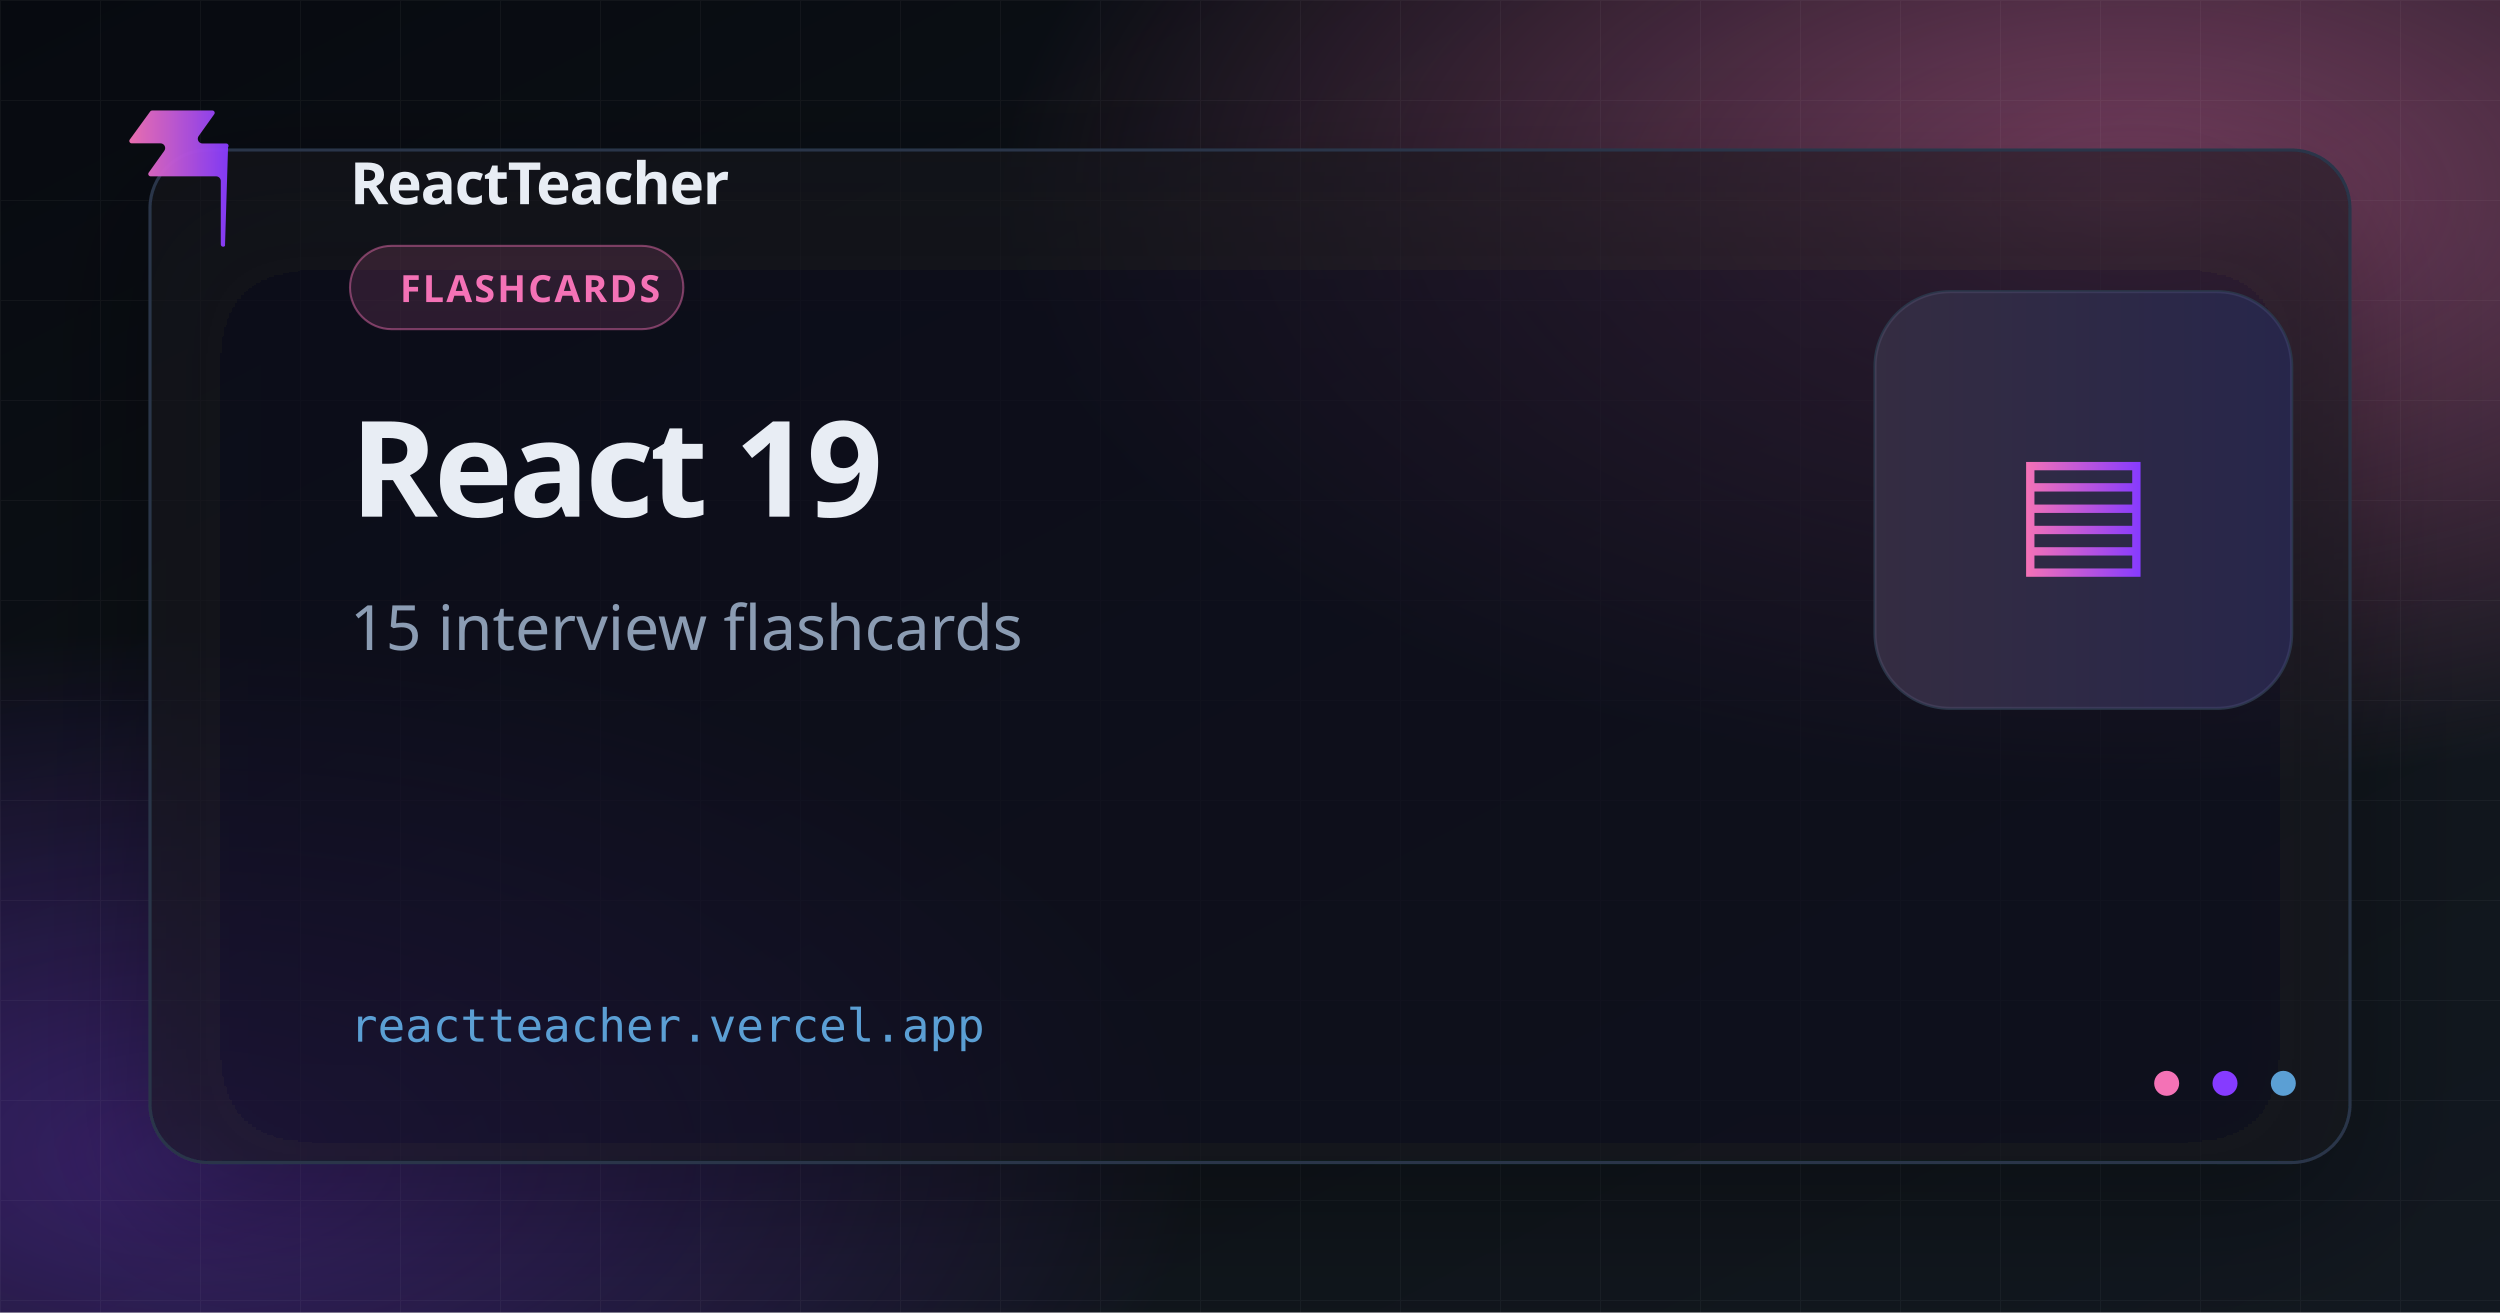
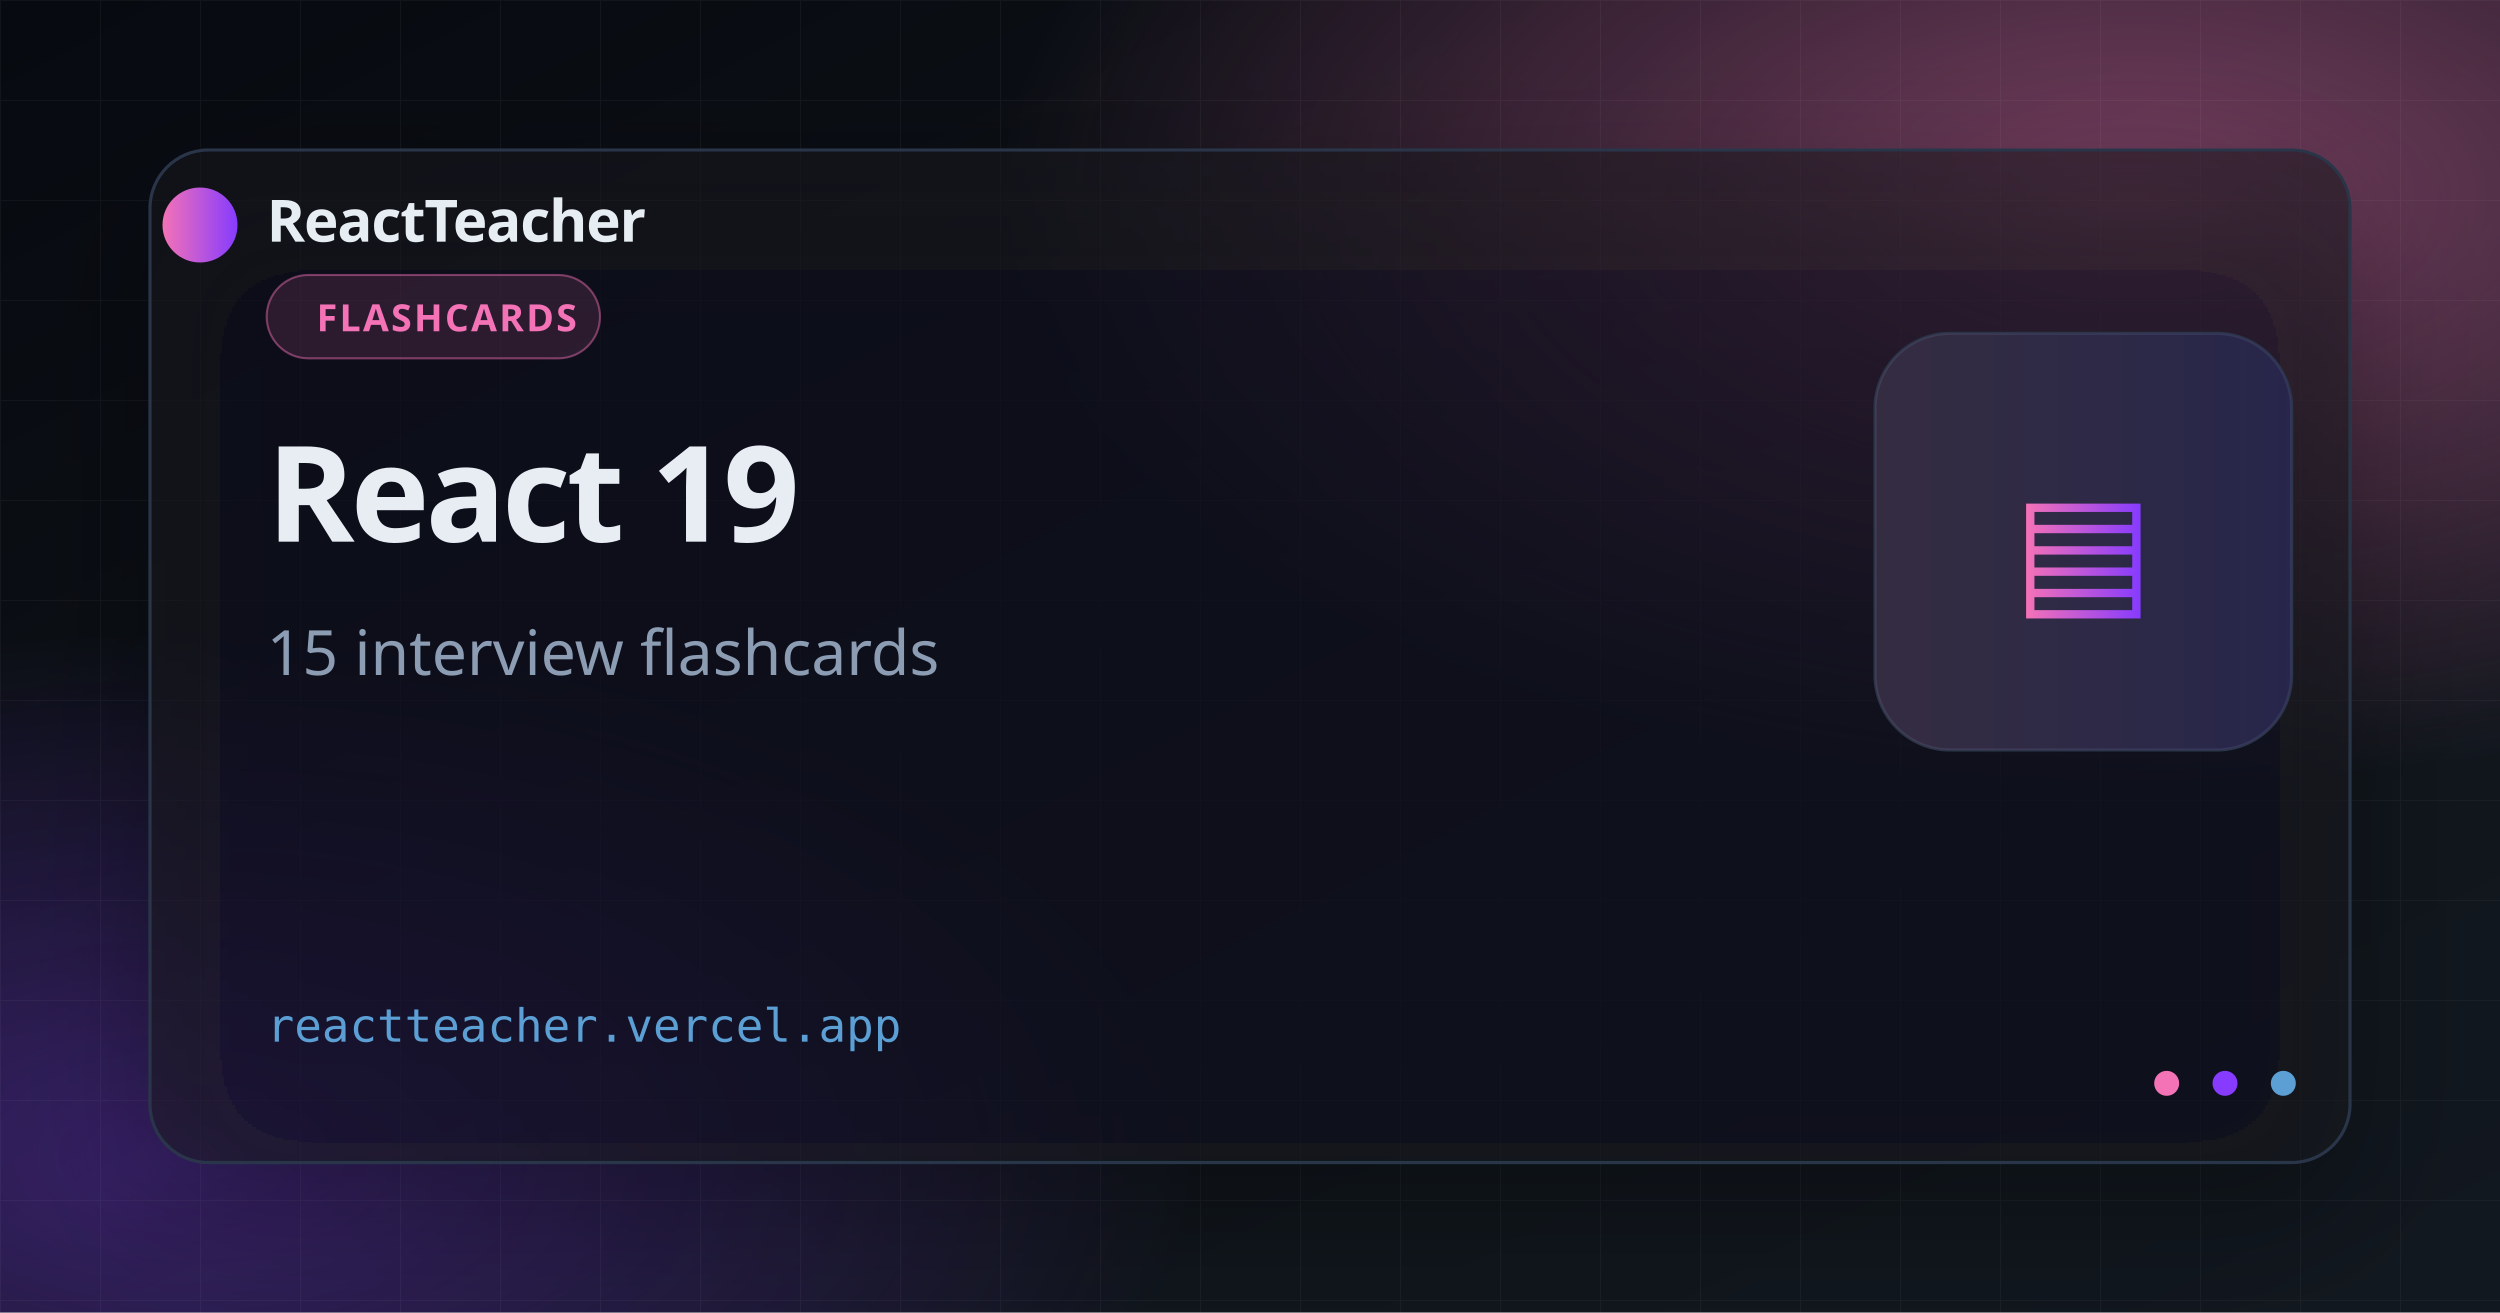
<svg xmlns="http://www.w3.org/2000/svg" width="1200" height="630" viewBox="0 0 1200 630">
  <defs>
    <linearGradient id="bg" x1="0%" y1="0%" x2="100%" y2="100%">
      <stop offset="0%" stop-color="#070a10" />
      <stop offset="55%" stop-color="#0f1419" />
      <stop offset="100%" stop-color="#121820" />
    </linearGradient>
    <radialGradient id="glow1" cx="85%" cy="15%" r="45%">
      <stop offset="0%" stop-color="#f472b6" stop-opacity="0.45" />
      <stop offset="100%" stop-color="#f472b6" stop-opacity="0" />
    </radialGradient>
    <radialGradient id="glow2" cx="8%" cy="88%" r="40%">
      <stop offset="0%" stop-color="#863bff" stop-opacity="0.35" />
      <stop offset="100%" stop-color="#863bff" stop-opacity="0" />
    </radialGradient>
    <linearGradient id="brand" x1="0%" y1="0%" x2="100%" y2="0%">
      <stop offset="0%" stop-color="#f472b6" />
      <stop offset="100%" stop-color="#863bff" />
    </linearGradient>
    <pattern id="grid" width="48" height="48" patternUnits="userSpaceOnUse">
      <path d="M 48 0 L 0 0 0 48" fill="none" stroke="#ffffff" stroke-opacity="0.04" stroke-width="1" />
    </pattern>
    <filter id="cardShadow" x="-20%" y="-20%" width="140%" height="140%">
      <feDropShadow dx="0" dy="24" stdDeviation="32" flood-color="#000" flood-opacity="0.55" />
    </filter>
  </defs>
  <rect width="1200" height="630" fill="url(#bg)" />
  <rect width="1200" height="630" fill="url(#glow1)" />
  <rect width="1200" height="630" fill="url(#glow2)" />
  <rect width="1200" height="630" fill="url(#grid)" />
  <rect x="72" y="72" width="1056" height="486" rx="28" fill="#121820" fill-opacity="0.55" stroke="#2a3548" stroke-width="1.5" filter="url(#cardShadow)" />
-   <path fill="url(#brand)" d="M108 118c-.66.85-2.02.37-2.02-.7V86.9a2.26 2.26 0 0 0-2.26-2.26H72.3c-.92 0-1.46-1.04-.92-1.79l7.48-10.47c1.07-1.5 0-3.58-1.84-3.58H63.2c-.92 0-1.46-1.04-.92-1.79L72.1 53.5c.21-.3.56-.47.92-.47h28.9c.92 0 1.46 1.04.92 1.79l-7.48 10.47c-1.07 1.5 0 3.58 1.84 3.58h11.38c.94 0 1.47 1.09.89 1.83L108 118z" opacity="0.95" />
-   <text x="168" y="98" fill="#e8edf4" font-family="Segoe UI, system-ui, sans-serif" font-size="28" font-weight="600" letter-spacing="-0.02em">ReactTeacher</text>
-   <rect x="168" y="118" width="160" height="40" rx="20" fill="#f472b6" fill-opacity="0.14" stroke="#f472b6" stroke-opacity="0.45" stroke-width="1" />
-   <text x="192" y="145" fill="#f472b6" font-family="Segoe UI, system-ui, sans-serif" font-size="18" font-weight="600" letter-spacing="0.06em">FLASHCARDS</text>
-   <text x="168" y="248" fill="#e8edf4" font-family="Segoe UI, system-ui, sans-serif" font-size="64" font-weight="700" letter-spacing="-0.03em">React 19</text>
-   <text x="168" y="312" fill="#8b9cb3" font-family="Segoe UI, system-ui, sans-serif" font-size="30" font-weight="400">15 interview flashcards</text>
-   <text x="168" y="500" fill="#5b9fd4" font-family="ui-monospace, Consolas, monospace" font-size="22" font-weight="500">reactteacher.vercel.app</text>
-   <g transform="translate(900 140)">
+   <circle cx="96" cy="108" r="18" fill="url(#brand)" />
+   <text x="128" y="116" fill="#e6edf3" font-family="Segoe UI, system-ui, sans-serif" font-size="28" font-weight="600" letter-spacing="-0.02em">ReactTeacher</text>
+   <rect x="128" y="132" width="160" height="40" rx="20" fill="#f472b6" fill-opacity="0.14" stroke="#f472b6" stroke-opacity="0.45" stroke-width="1" />
+   <text x="152" y="159" fill="#f472b6" font-family="Segoe UI, system-ui, sans-serif" font-size="18" font-weight="600" letter-spacing="0.06em">FLASHCARDS</text>
+   <text x="128" y="260" fill="#e8edf4" font-family="Segoe UI, system-ui, sans-serif" font-size="64" font-weight="700" letter-spacing="-0.03em">React 19</text>
+   <text x="128" y="324" fill="#8b9cb3" font-family="Segoe UI, system-ui, sans-serif" font-size="30" font-weight="400">15 interview flashcards</text>
+   <text x="128" y="500" fill="#5b9fd4" font-family="ui-monospace, Consolas, monospace" font-size="22" font-weight="500">reactteacher.vercel.app</text>
+   <g transform="translate(900 160)">
    <rect width="200" height="200" rx="36" fill="#1a2332" stroke="#2a3548" stroke-width="1.5" />
    <rect width="200" height="200" rx="36" fill="url(#brand)" fill-opacity="0.12" />
    <text x="100" y="128" text-anchor="middle" fill="url(#brand)" font-family="Segoe UI, system-ui, sans-serif" font-size="72" font-weight="700">▤</text>
  </g>
  <circle cx="1040" cy="520" r="6" fill="#f472b6" />
  <circle cx="1068" cy="520" r="6" fill="#863bff" />
  <circle cx="1096" cy="520" r="6" fill="#5b9fd4" />
</svg>
